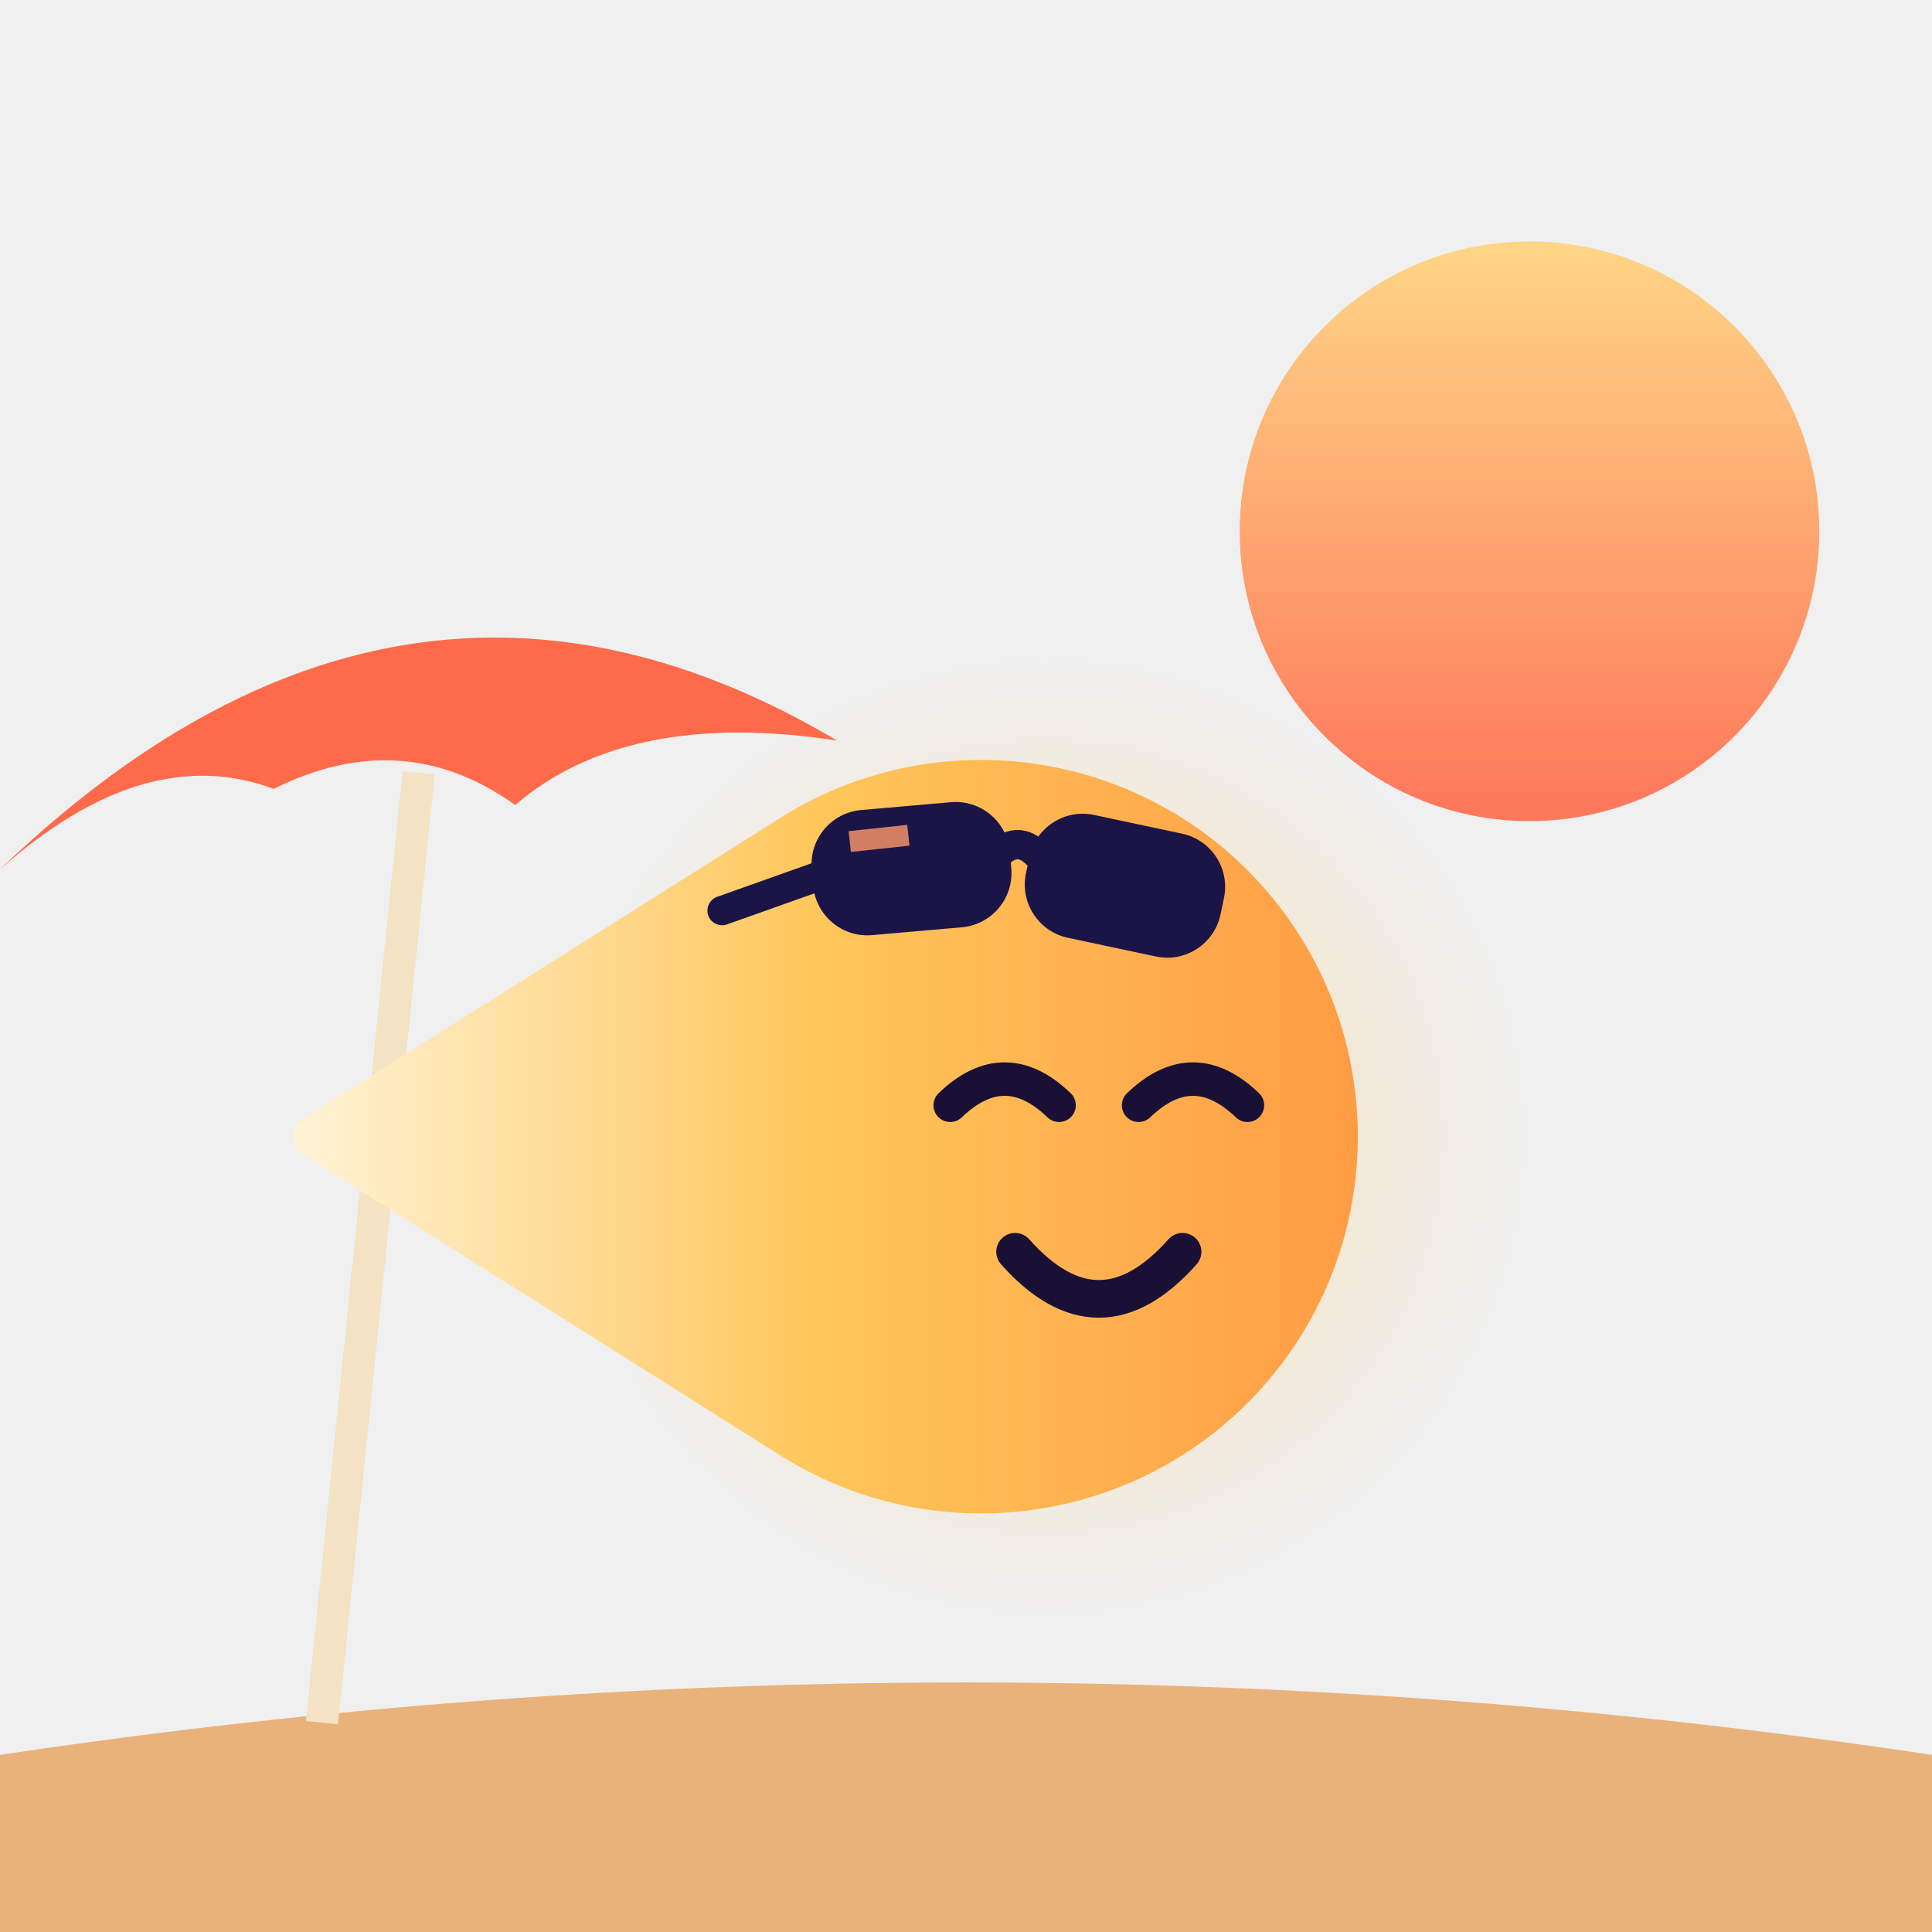
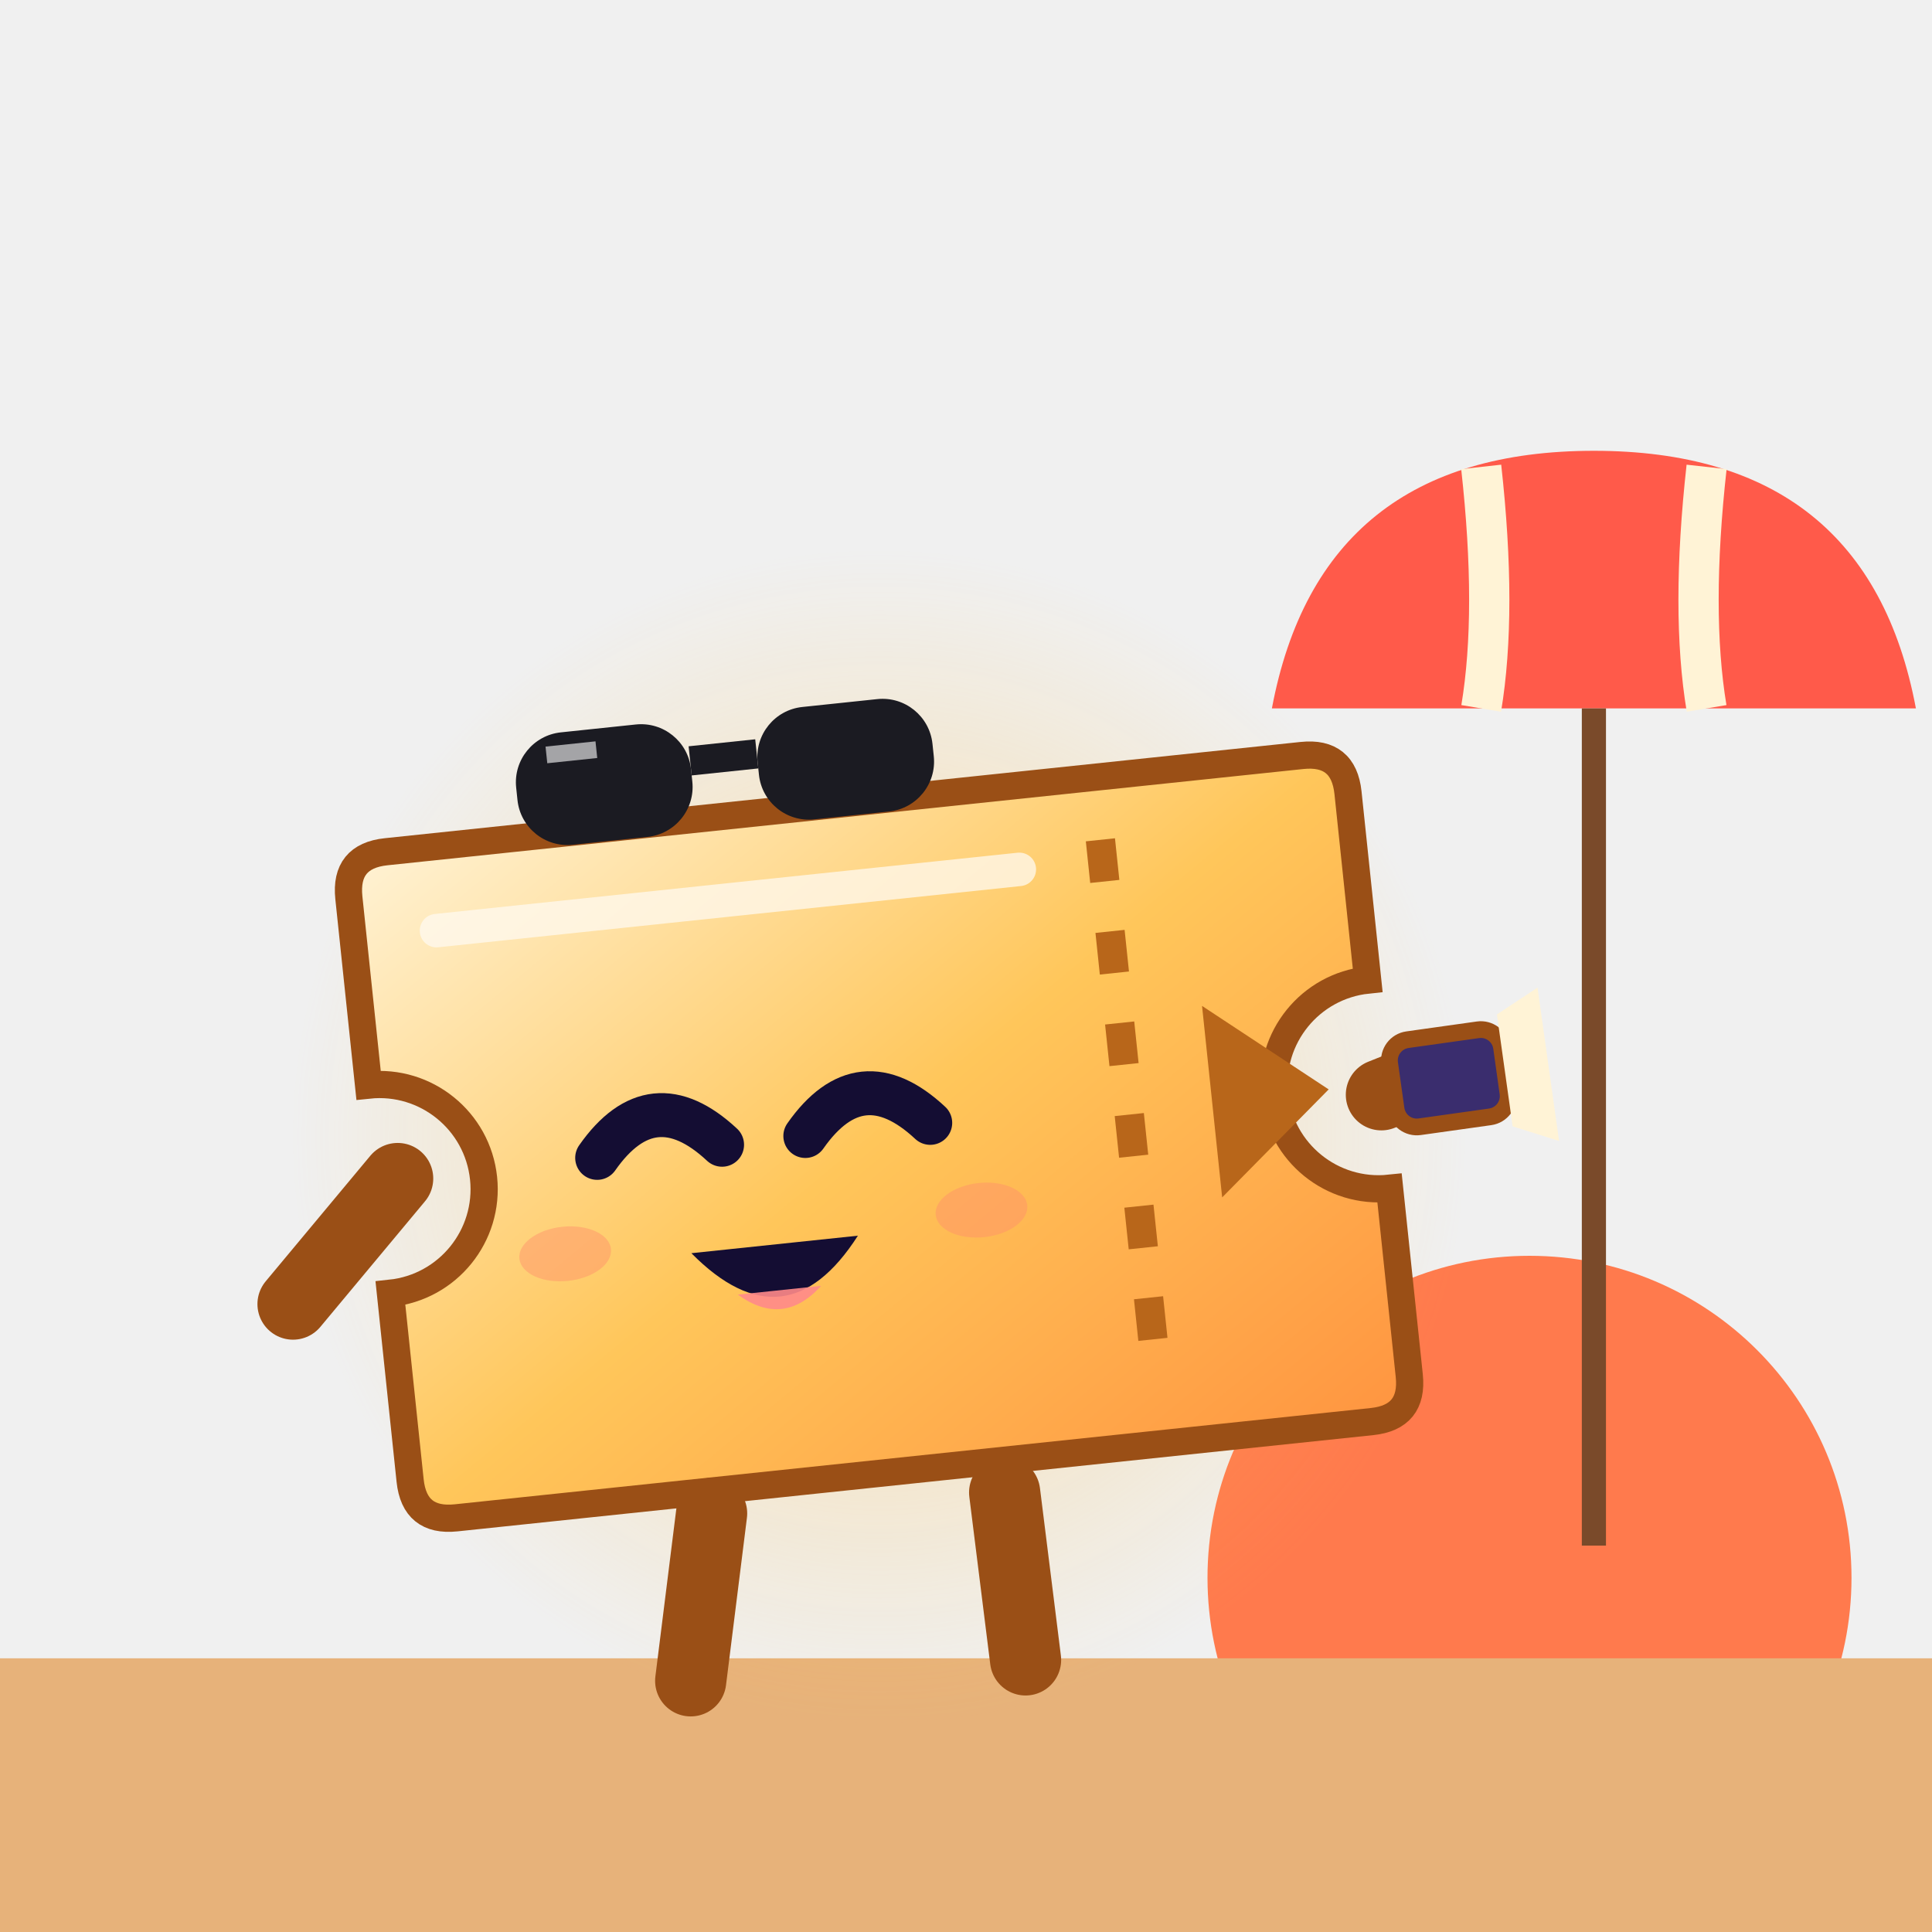
<svg xmlns="http://www.w3.org/2000/svg" viewBox="0 0 240 240" width="240" height="240">
-   <defs>
-     <linearGradient id="gs" gradientUnits="userSpaceOnUse" x1="0" y1="30" x2="0" y2="100">
-       <stop offset="0" stop-color="#ffd27a" stop-opacity="1" />
-       <stop offset="1" stop-color="#ff6b4a" stop-opacity="1" />
-     </linearGradient>
-   </defs>
-   <circle cx="190" cy="66" r="36" fill="url(#gs)" opacity=".9" />
-   <path d="M0 218 Q120 200 240 218 V240 H0Z" fill="#e8b27a" />
-   <line x1="40" y1="214" x2="52" y2="96" stroke="#f3e2c4" stroke-width="4" />
-   <path d="M0 108 Q50 60 104 92 Q78 88 64 100 Q50 90 34 98 Q18 92 0 108Z" fill="#ff6b4a" />
+   <circle cx="190" cy="196" r="40" fill="#ff7a4d" />
+   <rect x="0" y="206" width="240" height="34" fill="#e7b27a" />
+   <g transform="translate(198 96)">
+     <path d="M0 -40 Q-34 -40 -40 -8 H40 Q34 -40 0 -40Z" fill="#ff5a4a" />
+     <path d="M-14 -38 Q-12 -20 -14 -8 M14 -38 Q12 -20 14 -8" stroke="#fff3d6" stroke-width="5" />
+     <path d="M0 -8 V96" stroke="#7a4a2a" stroke-width="3" />
+   </g>
  <g transform="translate(26 58) scale(2.6)">
    <defs>
-       <linearGradient id="guf" gradientUnits="userSpaceOnUse" x1="4" y1="0" x2="60" y2="0">
-         <stop offset="0" stop-color="#fff3d6" stop-opacity="1" />
-         <stop offset="0.45" stop-color="#ffc65a" stop-opacity="1" />
-         <stop offset="1" stop-color="#ff9440" stop-opacity="1" />
+       <linearGradient id="cgunbatimi-gold" x1="0" y1="0" x2="1" y2="1">
+         <stop offset="0" stop-color="#fff3d6" />
+         <stop offset=".5" stop-color="#ffc65a" />
+         <stop offset="1" stop-color="#ff9440" />
      </linearGradient>
-       <radialGradient id="gug" gradientUnits="userSpaceOnUse" cx="40" cy="32" r="23">
-         <stop offset="0" stop-color="#ffc65a" stop-opacity="0.45" />
+       <radialGradient id="cgunbatimi-glow">
+         <stop offset="0" stop-color="#ffc65a" stop-opacity=".5" />
        <stop offset="1" stop-color="#ffc65a" stop-opacity="0" />
      </radialGradient>
    </defs>
-     <circle cx="40" cy="32" r="23" fill="url(#gug)" />
-     <path d="M5 32 L28 17.5 A17 17 0 1 1 28 46.5 Z" fill="url(#guf)" stroke="url(#guf)" stroke-width="2" stroke-linejoin="round" />
-     <path d="M35.4 30.5 Q38 28 40.6 30.5" fill="none" stroke="#1a1036" stroke-width="1.6" stroke-linecap="round" />
-     <path d="M44.4 30.5 Q47 28 49.6 30.5" fill="none" stroke="#1a1036" stroke-width="1.6" stroke-linecap="round" />
-     <path d="M38.5 37.5 Q42.5 42 46.5 37.5" fill="none" stroke="#1a1036" stroke-width="1.8" stroke-linecap="round" />
-     <path d="M29 19.6 L24.5 21.2" stroke="#1b1446" stroke-width="1.4" stroke-linecap="round" />
-     <path d="M37.6 18.6 Q38.7 17.4 39.8 18.8" stroke="#1b1446" stroke-width="1.4" fill="none" stroke-linecap="round" />
-     <rect x="28.8" y="16.2" width="9.5" height="6" rx="2.6" fill="#1b1446" transform="rotate(-5 33.5 19.2)" />
-     <rect x="39" y="17" width="9.5" height="6" rx="2.6" fill="#1b1446" transform="rotate(12 43.7 20)" />
-     <path d="M30.6 17.9 L33.4 17.6" stroke="#ff9a6a" stroke-width="1" opacity=".8" />
+     <circle cx="32" cy="32" r="28" fill="url(#cgunbatimi-glow)" />
+     <g transform="rotate(-6 32 32)">
+       <path d="M10 16 H54 Q56 16 56 18 V27 A5 5 0 0 0 56 37 V46 Q56 48 54 48 H10 Q8 48 8 46 V37 A5 5 0 0 0 8 27 V18 Q8 16 10 16Z" fill="url(#cgunbatimi-gold)" stroke="#9a4f16" stroke-width="1.3" />
+       <path d="M44 19 V45" stroke="#b8661a" stroke-width="1.4" stroke-dasharray="2 2.4" />
+       <path d="M48 27.4 L53.6 32 L48 36.6Z" fill="#b8661a" />
+       <path d="M12 20 H40" stroke="#fffaf0" stroke-width="1.6" opacity=".75" stroke-linecap="round" />
+       <path d="M18.5 31.6 Q21.5 28.15 24.5 31.6" stroke="#140d33" stroke-width="2.1" fill="none" stroke-linecap="round" />
+       <path d="M28.5 31.6 Q31.5 28.15 34.5 31.6" stroke="#140d33" stroke-width="2.1" fill="none" stroke-linecap="round" />
+       <path d="M22.5 36.6 Q26.5 41.6 30.5 36.6 Z" fill="#140d33" />
+       <path d="M24.5 38.8 Q26.5 40.6 28.5 38.8" fill="#ff8a8a" opacity=".9" />
+       <ellipse cx="16.5" cy="36" rx="2.2" ry="1.3" fill="#ff8f6a" opacity=".45" />
+       <ellipse cx="36.5" cy="36" rx="2.2" ry="1.3" fill="#ff8f6a" opacity=".45" />
+       <g transform="translate(26.5 16)">
+         <g transform="translate(0 -1.4)">
+           <rect x="-10" y="-3.4" width="8.4" height="5.4" rx="2.4" fill="#1b1b22" />
+           <rect x="1.6" y="-3.4" width="8.4" height="5.4" rx="2.4" fill="#1b1b22" />
+           <path d="M-1.6 -1.4 H1.6" stroke="#1b1b22" stroke-width="1.4" />
+           <path d="M-8.4 -2.4 L-6 -2.4" stroke="#fff" stroke-width=".8" opacity=".6" />
+         </g>
+       </g>
+     </g>
+     <path d="M9 34 L4 40" stroke="#9a4f16" stroke-width="3.4" fill="none" stroke-linecap="round" stroke-linejoin="round" />
+     <path d="M56 30 L58.5 29" stroke="#9a4f16" stroke-width="3.4" fill="none" stroke-linecap="round" stroke-linejoin="round" />
+     <g transform="rotate(-8 60 29)">
+       <rect x="56.5" y="27" width="5.4" height="4.2" rx="1" fill="#3a2d6e" stroke="#9a4f16" stroke-width=".8" />
+       <path d="M61.9 26.4 L64 25.4 V32.8 L61.9 31.8Z" fill="#fff3d6" />
+     </g>
+     <path d="M24 50 L23 58" stroke="#9a4f16" stroke-width="3.4" fill="none" stroke-linecap="round" stroke-linejoin="round" />
+     <path d="M38 49 L39 57" stroke="#9a4f16" stroke-width="3.4" fill="none" stroke-linecap="round" stroke-linejoin="round" />
  </g>
</svg>
